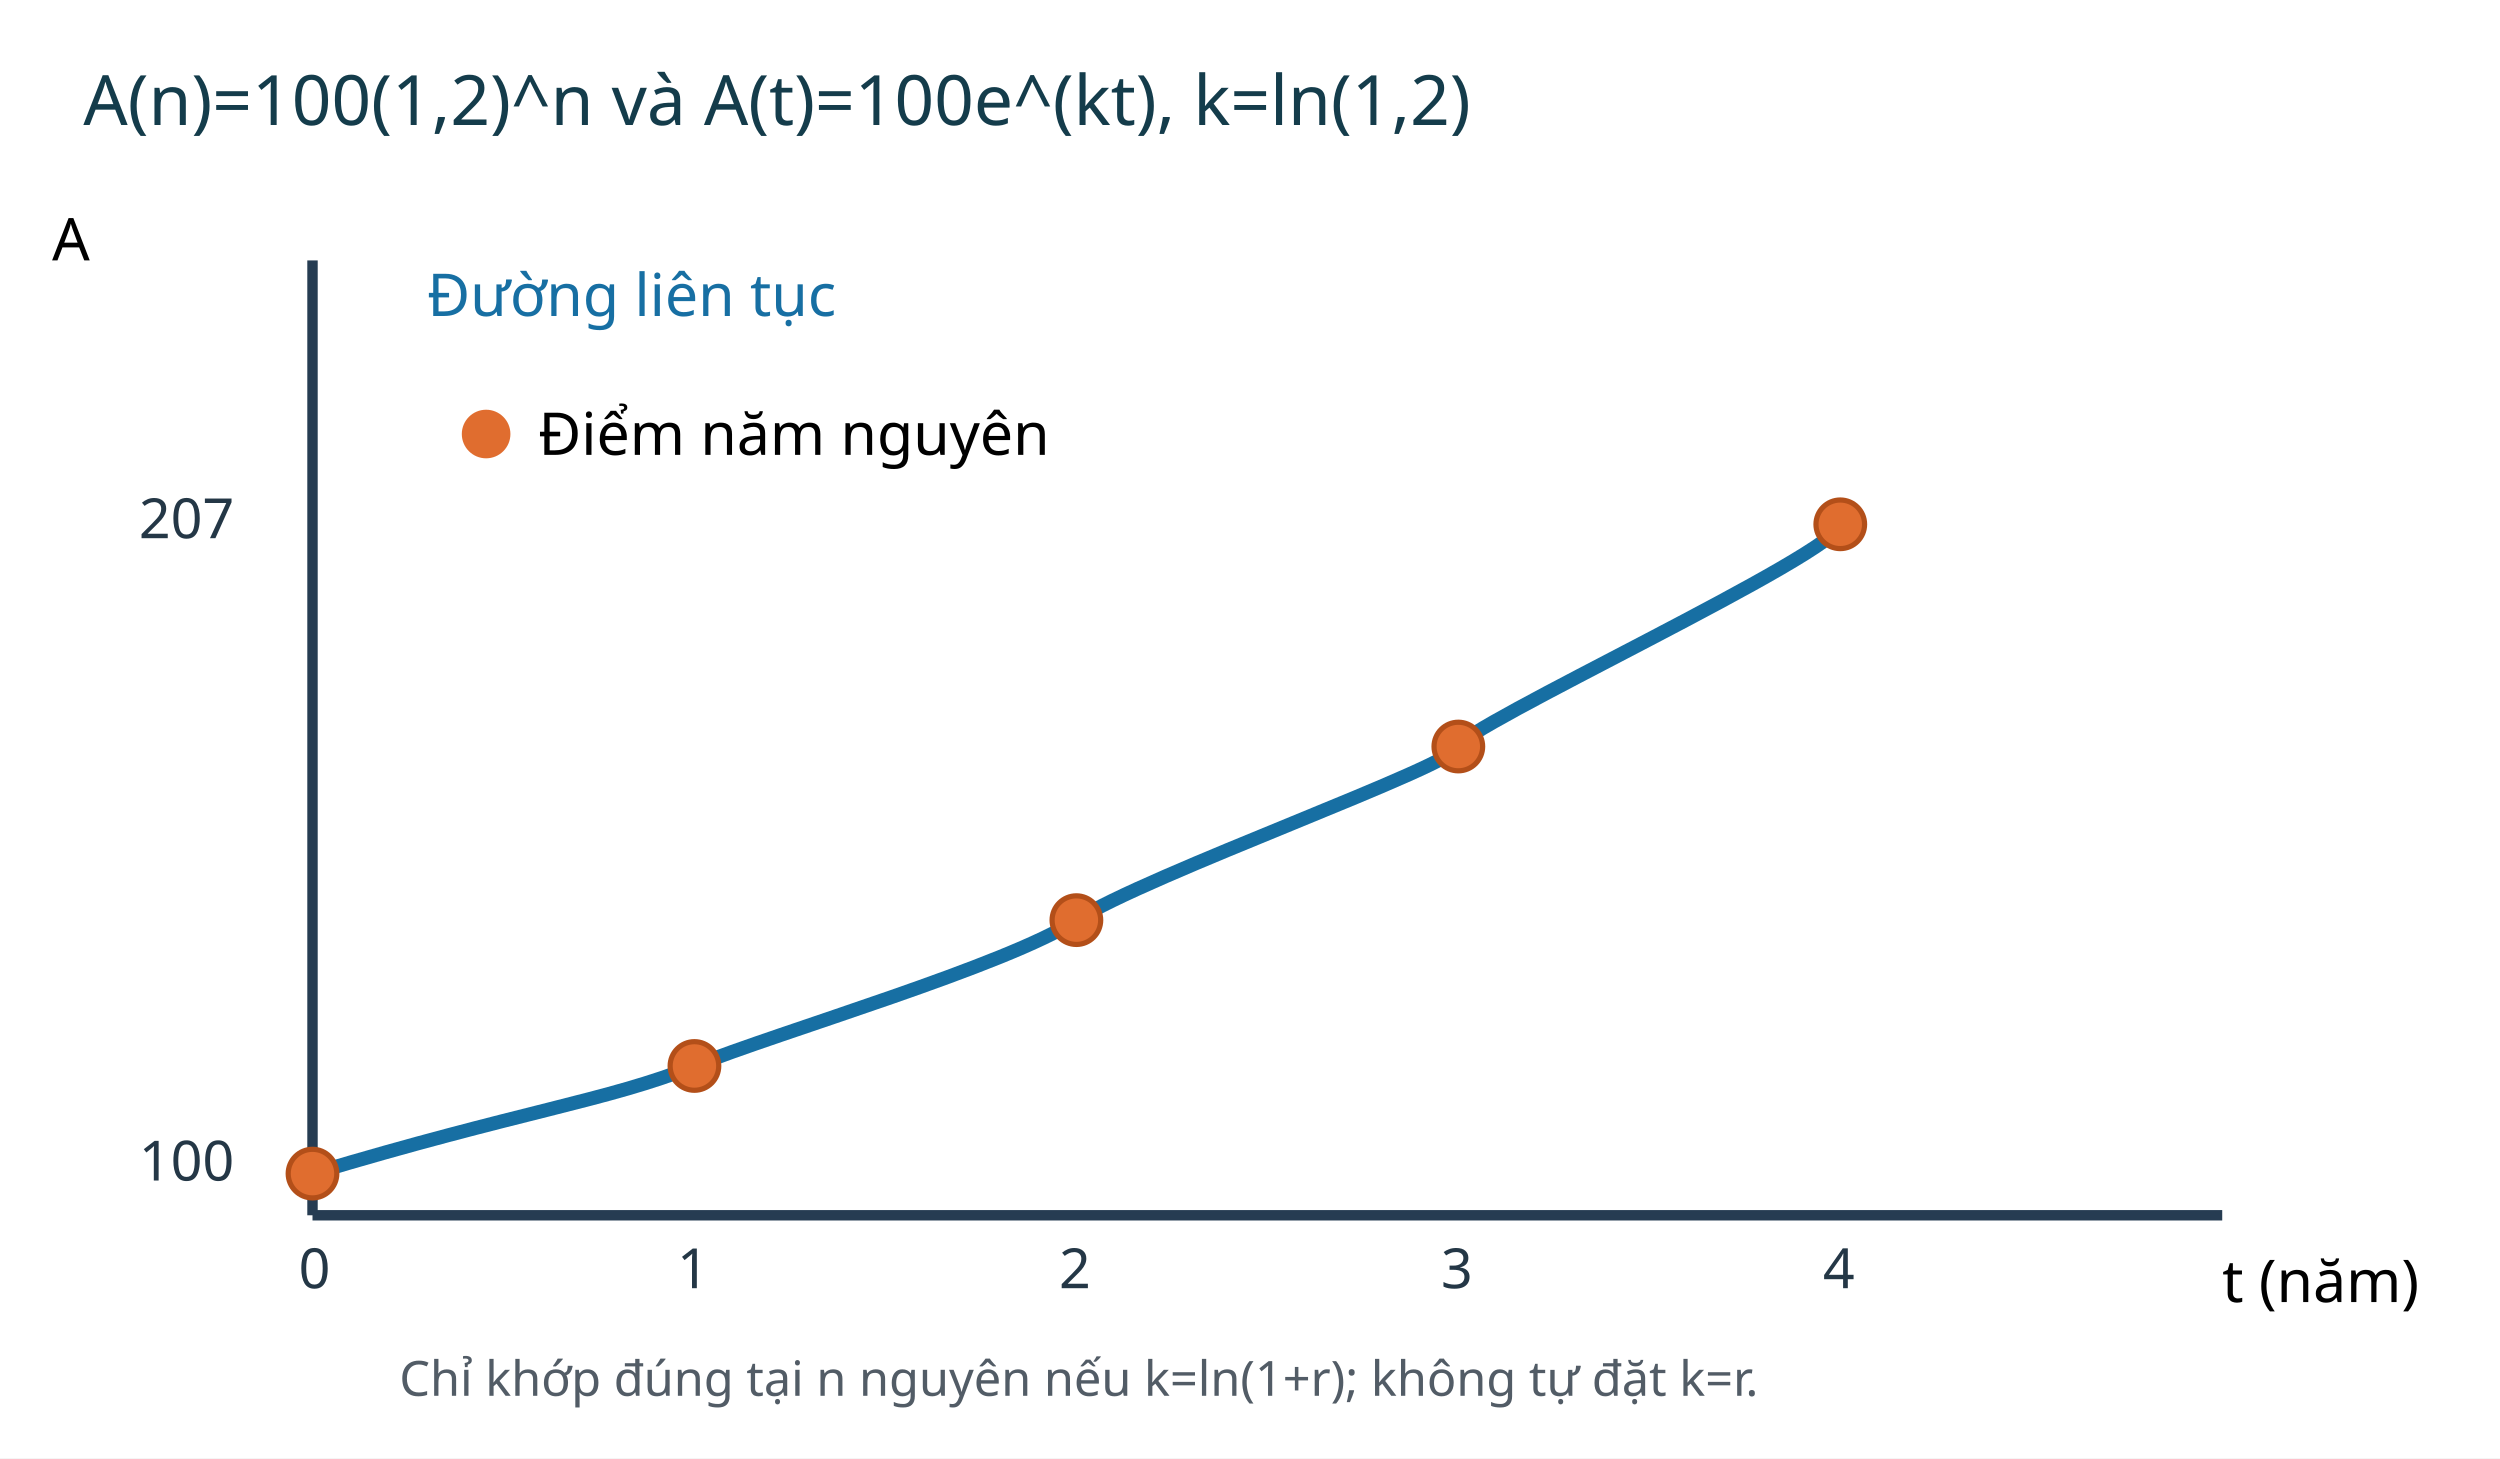
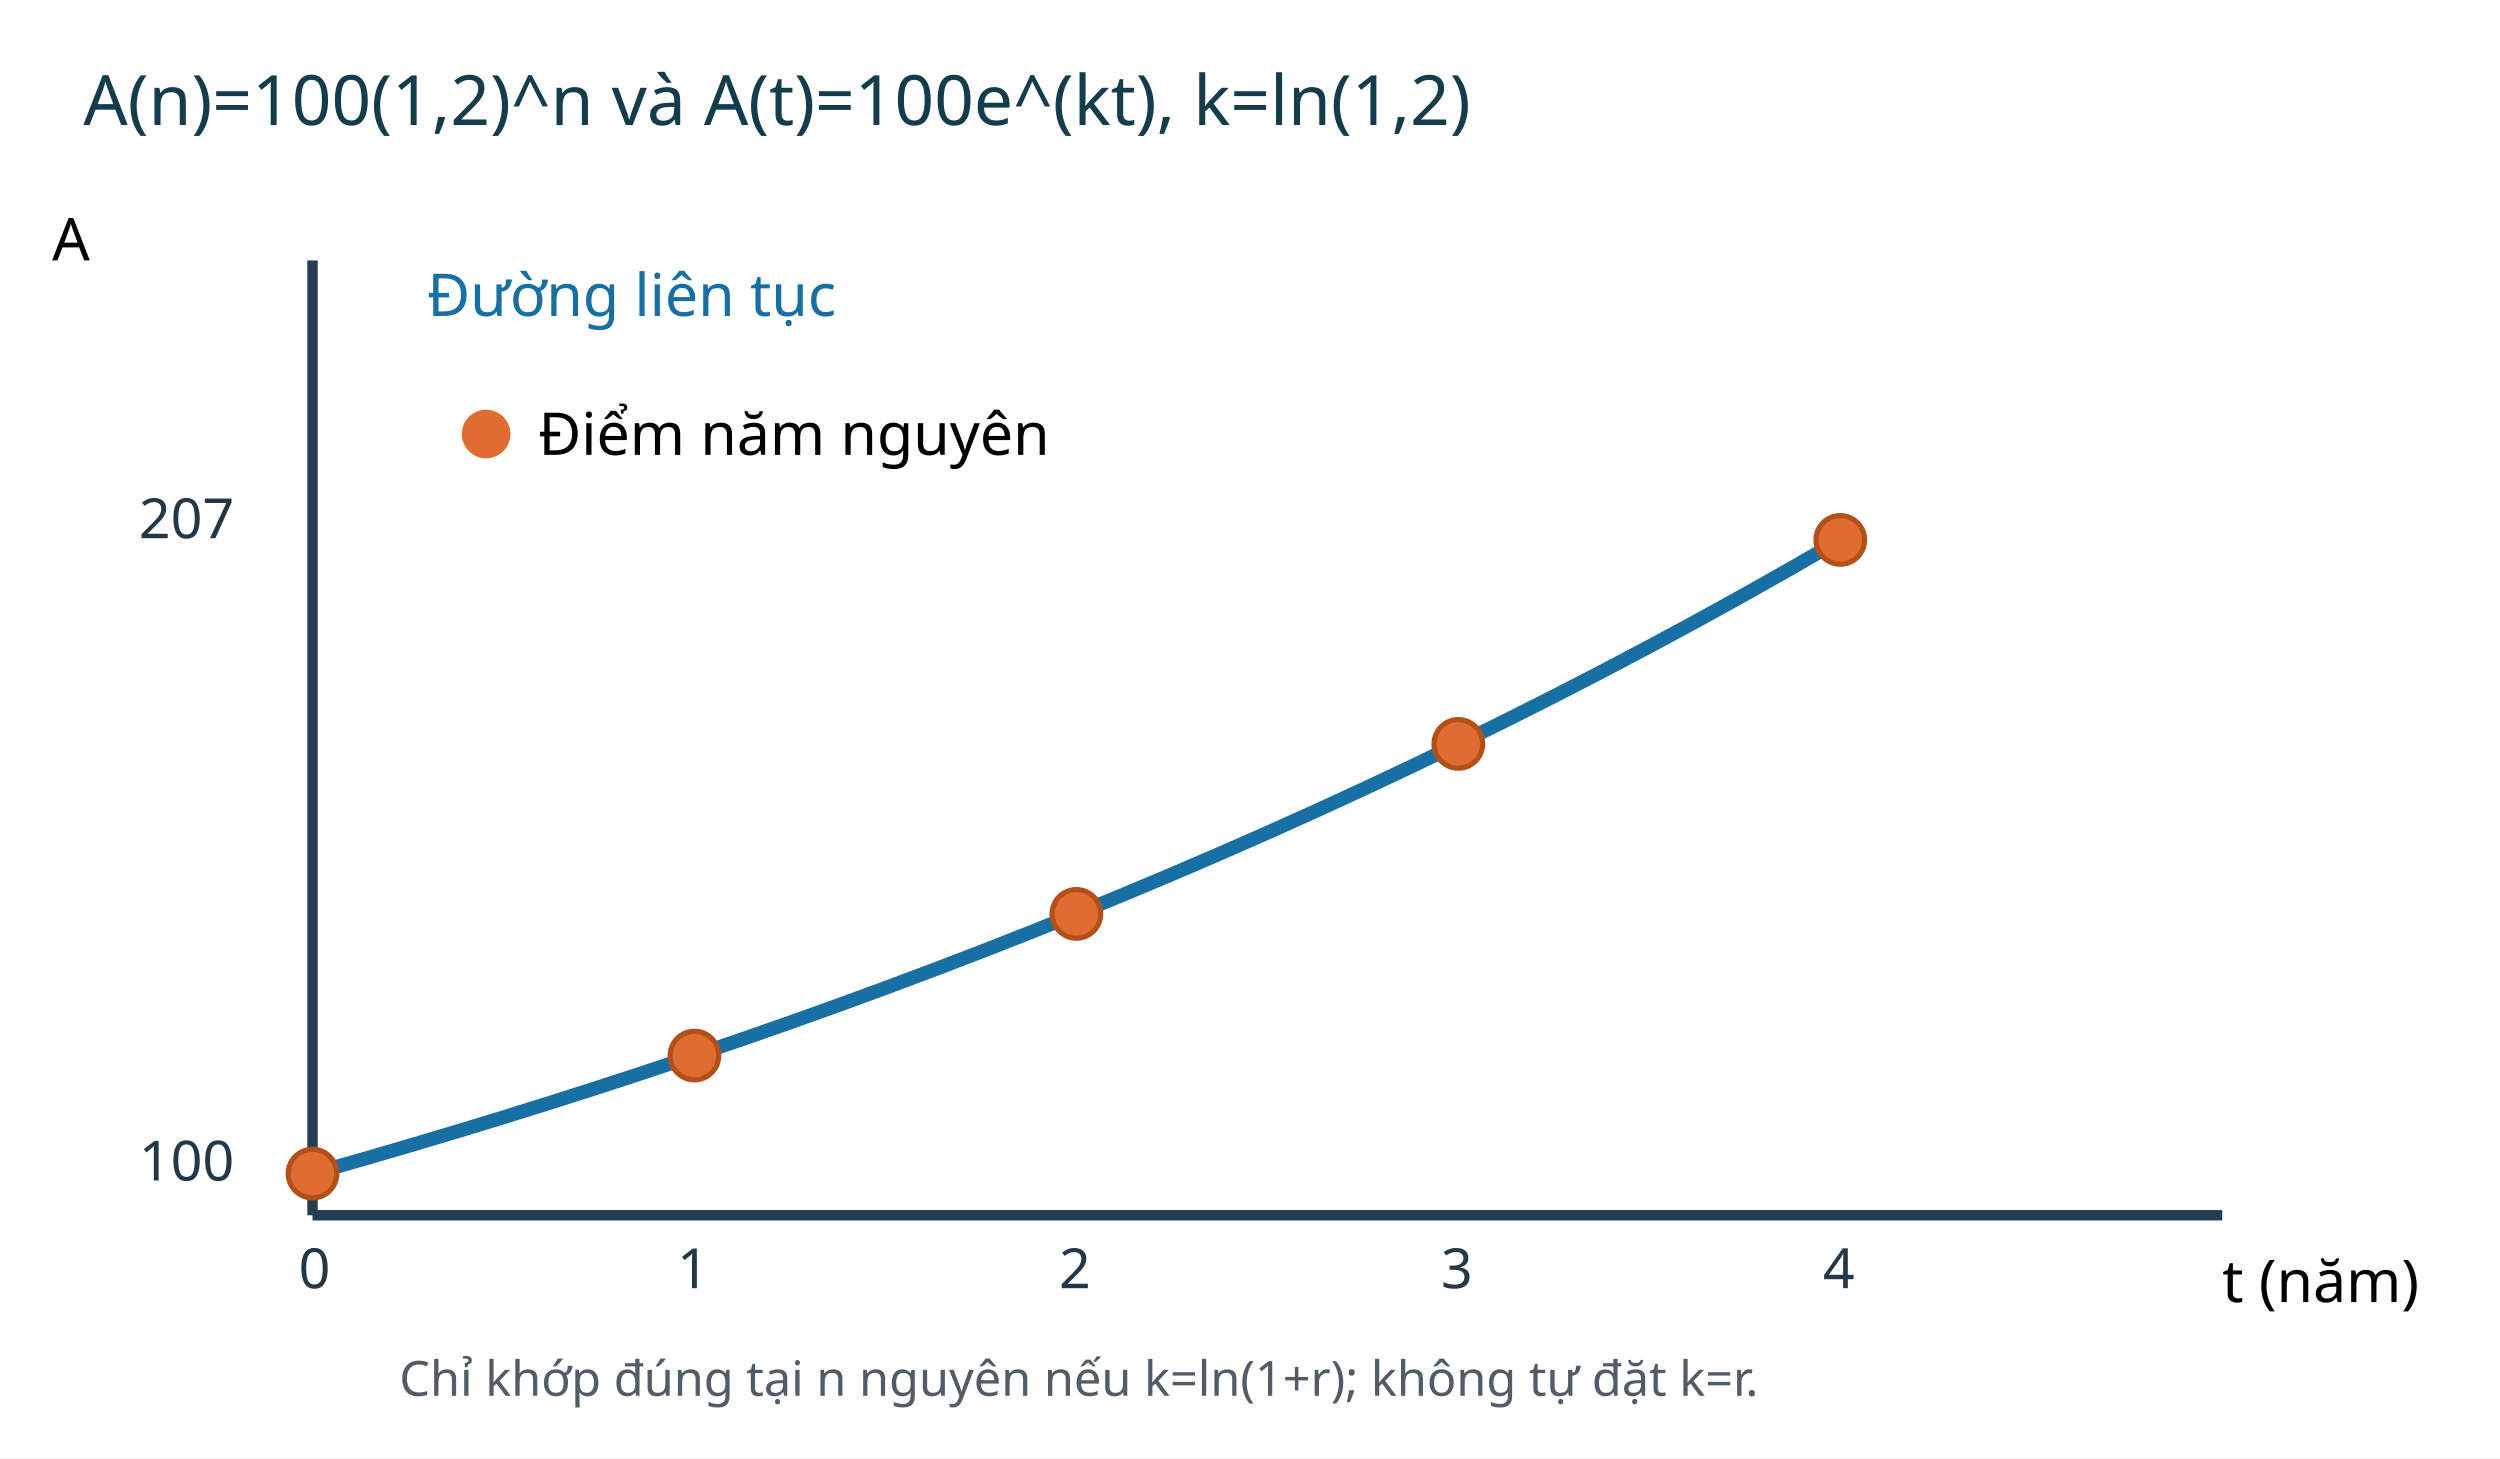
<svg xmlns="http://www.w3.org/2000/svg" viewBox="0 0 720 420" role="img" aria-labelledby="title desc">
  <rect width="720" height="420" fill="#fff" />
  <text x="24" y="36" font-family="sans-serif" font-size="20" fill="#143c4b">A(n)=100(1,2)^n và A(t)=100e^(kt), k=ln(1,2)</text>
  <line x1="90" y1="350" x2="640" y2="350" stroke="#263c52" stroke-width="3" />
  <line x1="90" y1="350" x2="90" y2="75" stroke="#263c52" stroke-width="3" />
  <text x="640" y="375" font-size="17" font-family="sans-serif">t (năm)</text>
  <text x="15" y="75" font-size="17" font-family="sans-serif">A</text>
-   <path d="M90 338 C150 320 175 317 200 307 S290 278 310 265 S420 220 420 215 S530 159 530 151" stroke="#176fa3" stroke-width="4" fill="none" />
+   <path d="M90 338.00 C126.67 327.67 163.33 316.40 200 304.00 C236.67 291.60 273.33 278.08 310 263.20 C346.67 248.32 383.33 232.09 420 214.24 C456.67 196.39 493.33 176.91 530 155.49" stroke="#176fa3" stroke-width="4" fill="none" />
  <g fill="#e06d2f" stroke="#b34f19" stroke-width="1.5">
    <circle cx="90" cy="338" r="7" />
-     <circle cx="200" cy="307" r="7" />
-     <circle cx="310" cy="265" r="7" />
-     <circle cx="420" cy="215" r="7" />
-     <circle cx="530" cy="151" r="7" />
+     <circle cx="200" cy="304.00" r="7" />
+     <circle cx="310" cy="263.20" r="7" />
+     <circle cx="420" cy="214.24" r="7" />
+     <circle cx="530" cy="155.49" r="7" />
  </g>
  <g font-size="16" font-family="sans-serif" fill="#243746">
    <text x="86" y="371">0</text>
    <text x="195" y="371">1</text>
    <text x="305" y="371">2</text>
    <text x="415" y="371">3</text>
    <text x="525" y="371">4</text>
    <text x="40" y="340">100</text>
    <text x="40" y="155">207</text>
  </g>
  <text x="123" y="91" font-size="17" font-family="sans-serif" fill="#176fa3">Đường liên tục</text>
  <circle cx="140" cy="125" r="7" fill="#e06d2f" />
  <text x="155" y="131" font-size="17" font-family="sans-serif">Điểm năm nguyên</text>
  <text x="115" y="402" font-size="14" font-family="sans-serif" fill="#525c66">Chỉ khớp đúng tại n nguyên nếu k=ln(1+r); không tự đặt k=r.</text>
</svg>
